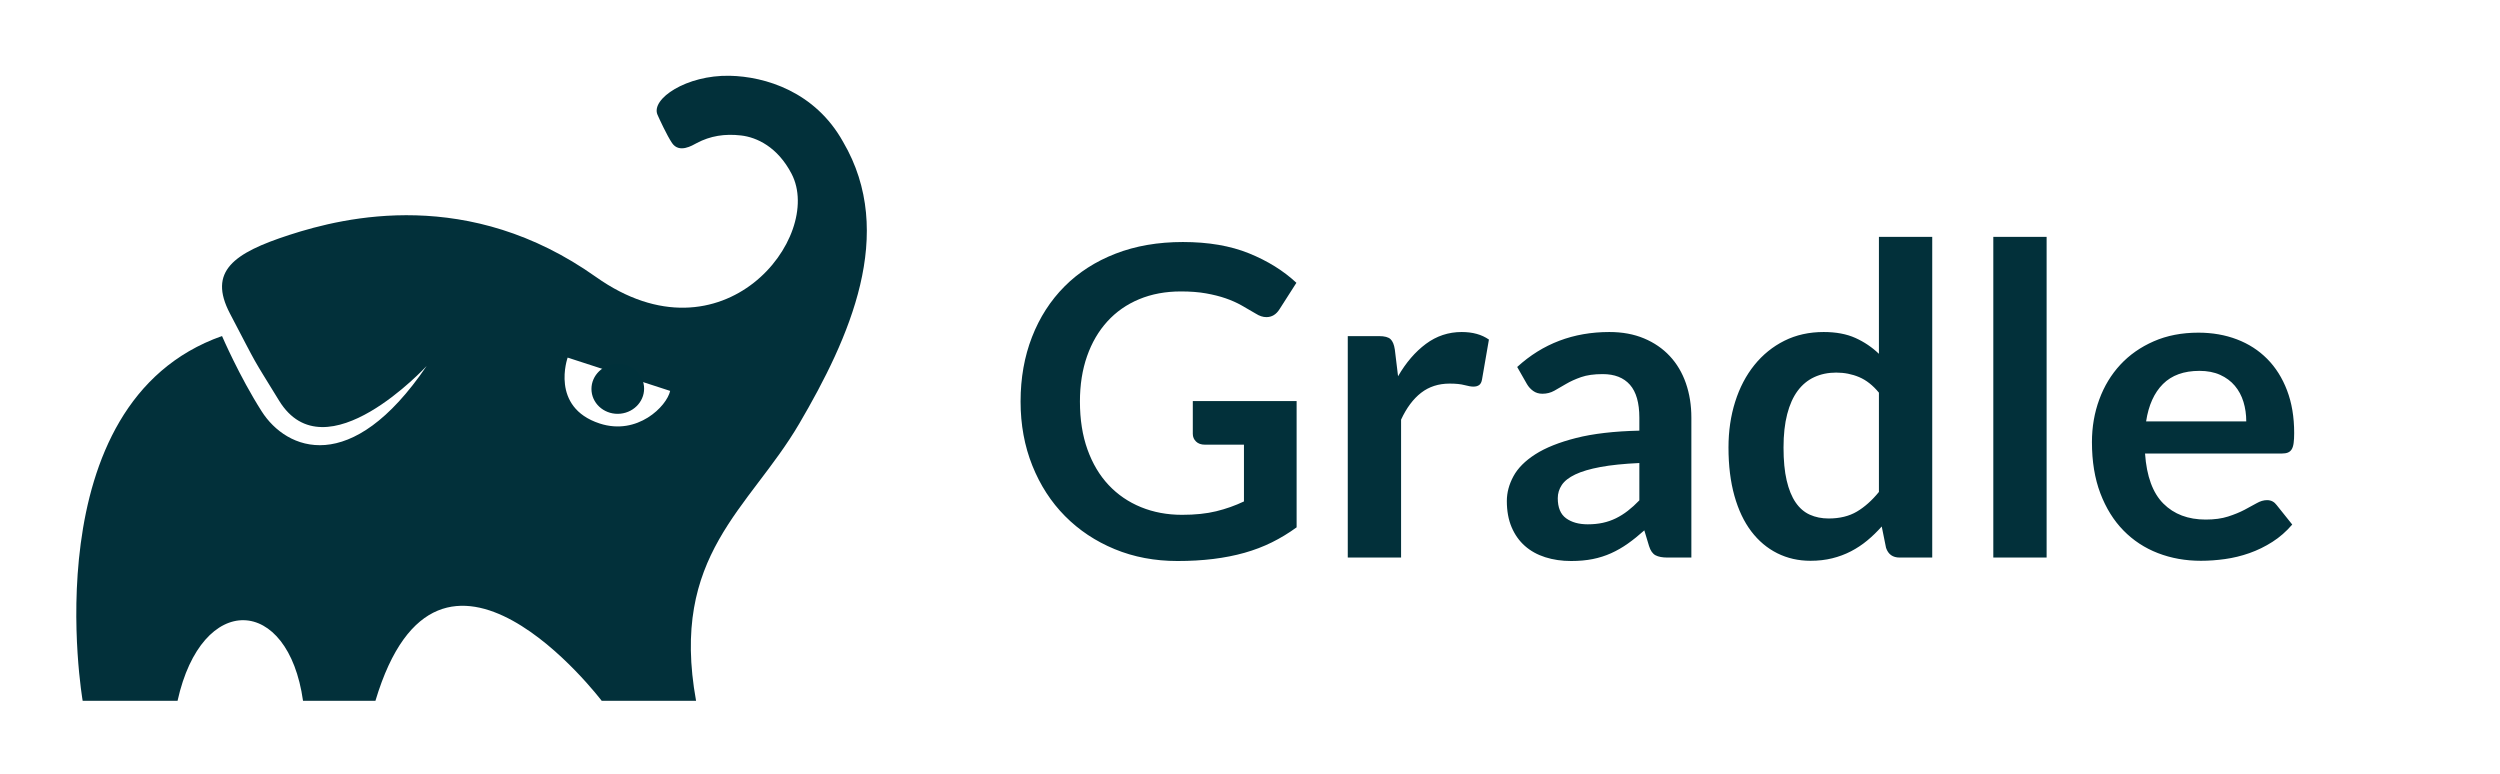
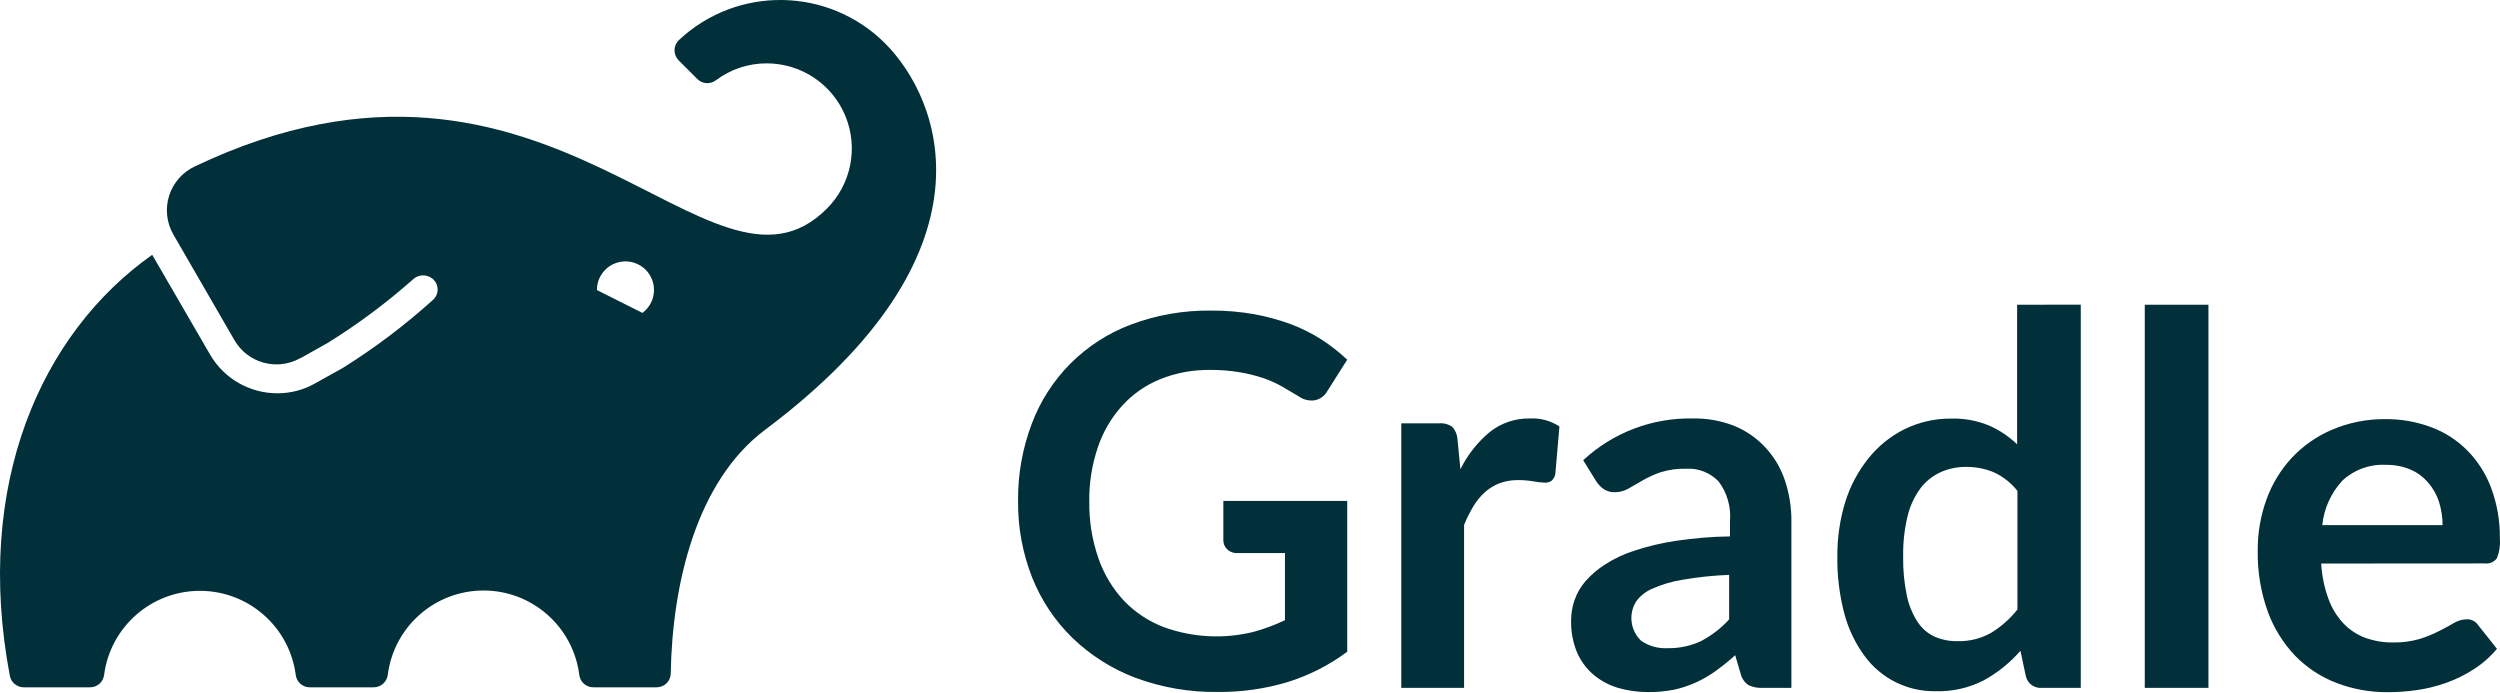
- <svg xmlns="http://www.w3.org/2000/svg" width="139px" height="43px" viewBox="0 0 139 43" version="1.1">
-   <defs />
-   <g id="Logos" stroke="none" stroke-width="1" fill="none" fill-rule="evenodd">
-     <g id="Gradle">
-       <g id="Group-2" transform="translate(4, 4)">
-         <g id="Logo" transform="translate(0.2, 0.2)">
-           <g id="Imported-Layers" transform="translate(0, -0)">
-             <g id="Group-7" transform="translate(0.040555, 0)">
-               <path d="M42.636,3.688 C41.079,0.889 38.298,0.053 36.332,0.013 C33.921,-0.035 31.941,1.3 32.315,2.177 C32.396,2.365 32.848,3.347 33.125,3.753 C33.527,4.339 34.246,3.889 34.498,3.755 C35.25,3.355 36.054,3.226 36.965,3.332 C37.837,3.433 38.995,3.97 39.771,5.463 C41.599,8.975 35.957,16.204 28.894,11.198 C21.831,6.192 14.963,7.851 11.853,8.86 C8.744,9.868 7.314,10.883 8.543,13.229 C10.213,16.417 9.659,15.439 11.278,18.078 C13.85,22.27 19.48,16.149 19.48,16.149 C15.286,22.331 11.691,20.837 10.312,18.676 C9.07,16.729 8.104,14.483 8.104,14.483 C-2.517,18.229 0.356,34.766 0.356,34.766 L5.631,34.766 C6.976,28.677 11.784,28.902 12.608,34.766 L16.633,34.766 C20.193,22.876 29.215,34.766 29.215,34.766 L34.461,34.766 C32.992,26.656 37.413,24.107 40.199,19.353 C42.985,14.598 45.624,8.782 42.636,3.688 L42.636,3.688 Z M29.103,19.347 C26.329,18.442 27.321,15.682 27.321,15.682 C27.321,15.682 29.744,16.465 33.02,17.534 C32.832,18.39 31.202,20.032 29.103,19.347 L29.103,19.347 Z" id="Fill-9" fill="#02303A" />
-               <path d="M31.564,17.266 C31.647,18.03 31.062,18.717 30.258,18.801 C29.454,18.884 28.735,18.333 28.652,17.569 C28.569,16.805 29.154,16.117 29.958,16.034 C30.762,15.95 31.481,16.502 31.564,17.266" id="Fill-10" fill="#00303A" />
-             </g>
-           </g>
-         </g>
-         <path d="M61.72,24.624 C62.448,24.624 63.082,24.558 63.622,24.426 C64.162,24.294 64.676,24.112 65.164,23.88 L65.164,20.724 L62.992,20.724 C62.784,20.724 62.62,20.666 62.5,20.55 C62.38,20.434 62.32,20.292 62.32,20.124 L62.32,18.3 L68.092,18.3 L68.092,25.32 C67.652,25.64 67.194,25.918 66.718,26.154 C66.242,26.39 65.734,26.584 65.194,26.736 C64.654,26.888 64.076,27.002 63.46,27.078 C62.844,27.154 62.18,27.192 61.468,27.192 C60.204,27.192 59.04,26.972 57.976,26.532 C56.912,26.092 55.992,25.48 55.216,24.696 C54.44,23.912 53.834,22.976 53.398,21.888 C52.962,20.8 52.744,19.612 52.744,18.324 C52.744,17.02 52.956,15.824 53.38,14.736 C53.804,13.648 54.406,12.712 55.186,11.928 C55.966,11.144 56.912,10.536 58.024,10.104 C59.136,9.672 60.384,9.456 61.768,9.456 C63.184,9.456 64.41,9.666 65.446,10.086 C66.482,10.506 67.36,11.052 68.08,11.724 L67.144,13.188 C66.96,13.484 66.716,13.632 66.412,13.632 C66.22,13.632 66.024,13.568 65.824,13.44 C65.568,13.288 65.306,13.136 65.038,12.984 C64.77,12.832 64.474,12.7 64.15,12.588 C63.826,12.476 63.462,12.384 63.058,12.312 C62.654,12.24 62.188,12.204 61.66,12.204 C60.804,12.204 60.03,12.348 59.338,12.636 C58.646,12.924 58.056,13.336 57.568,13.872 C57.08,14.408 56.704,15.052 56.44,15.804 C56.176,16.556 56.044,17.396 56.044,18.324 C56.044,19.324 56.184,20.214 56.464,20.994 C56.744,21.774 57.136,22.432 57.64,22.968 C58.144,23.504 58.744,23.914 59.44,24.198 C60.136,24.482 60.896,24.624 61.72,24.624 L61.72,24.624 Z M70.936,27 L70.936,14.688 L72.676,14.688 C72.98,14.688 73.192,14.744 73.312,14.856 C73.432,14.968 73.512,15.16 73.552,15.432 L73.732,16.92 C74.172,16.16 74.688,15.56 75.28,15.12 C75.872,14.68 76.536,14.46 77.272,14.46 C77.88,14.46 78.384,14.6 78.784,14.88 L78.4,17.1 C78.376,17.244 78.324,17.346 78.244,17.406 C78.164,17.466 78.056,17.496 77.92,17.496 C77.8,17.496 77.636,17.468 77.428,17.412 C77.22,17.356 76.944,17.328 76.6,17.328 C75.984,17.328 75.456,17.498 75.016,17.838 C74.576,18.178 74.204,18.676 73.9,19.332 L73.9,27 L70.936,27 Z M90.04,27 L88.708,27 C88.428,27 88.208,26.958 88.048,26.874 C87.888,26.79 87.768,26.62 87.688,26.364 L87.424,25.488 C87.112,25.768 86.806,26.014 86.506,26.226 C86.206,26.438 85.896,26.616 85.576,26.76 C85.256,26.904 84.916,27.012 84.556,27.084 C84.196,27.156 83.796,27.192 83.356,27.192 C82.836,27.192 82.356,27.122 81.916,26.982 C81.476,26.842 81.098,26.632 80.782,26.352 C80.466,26.072 80.22,25.724 80.044,25.308 C79.868,24.892 79.78,24.408 79.78,23.856 C79.78,23.392 79.902,22.934 80.146,22.482 C80.39,22.03 80.796,21.622 81.364,21.258 C81.932,20.894 82.688,20.592 83.632,20.352 C84.576,20.112 85.748,19.976 87.148,19.944 L87.148,19.224 C87.148,18.4 86.974,17.79 86.626,17.394 C86.278,16.998 85.772,16.8 85.108,16.8 C84.628,16.8 84.228,16.856 83.908,16.968 C83.588,17.08 83.31,17.206 83.074,17.346 C82.838,17.486 82.62,17.612 82.42,17.724 C82.22,17.836 82,17.892 81.76,17.892 C81.56,17.892 81.388,17.84 81.244,17.736 C81.1,17.632 80.984,17.504 80.896,17.352 L80.356,16.404 C81.772,15.108 83.48,14.46 85.48,14.46 C86.2,14.46 86.842,14.578 87.406,14.814 C87.97,15.05 88.448,15.378 88.84,15.798 C89.232,16.218 89.53,16.72 89.734,17.304 C89.938,17.888 90.04,18.528 90.04,19.224 L90.04,27 Z M84.28,25.152 C84.584,25.152 84.864,25.124 85.12,25.068 C85.376,25.012 85.618,24.928 85.846,24.816 C86.074,24.704 86.294,24.566 86.506,24.402 C86.718,24.238 86.932,24.044 87.148,23.82 L87.148,21.744 C86.284,21.784 85.562,21.858 84.982,21.966 C84.402,22.074 83.936,22.212 83.584,22.38 C83.232,22.548 82.982,22.744 82.834,22.968 C82.686,23.192 82.612,23.436 82.612,23.7 C82.612,24.22 82.766,24.592 83.074,24.816 C83.382,25.04 83.784,25.152 84.28,25.152 L84.28,25.152 Z M101.62,27 C101.236,27 100.984,26.82 100.864,26.46 L100.624,25.272 C100.368,25.56 100.1,25.82 99.82,26.052 C99.54,26.284 99.238,26.484 98.914,26.652 C98.59,26.82 98.242,26.95 97.87,27.042 C97.498,27.134 97.096,27.18 96.664,27.18 C95.992,27.18 95.376,27.04 94.816,26.76 C94.256,26.48 93.774,26.074 93.37,25.542 C92.966,25.01 92.654,24.352 92.434,23.568 C92.214,22.784 92.104,21.888 92.104,20.88 C92.104,19.968 92.228,19.12 92.476,18.336 C92.724,17.552 93.08,16.872 93.544,16.296 C94.008,15.72 94.564,15.27 95.212,14.946 C95.86,14.622 96.588,14.46 97.396,14.46 C98.084,14.46 98.672,14.57 99.16,14.79 C99.648,15.01 100.084,15.304 100.468,15.672 L100.468,9.168 L103.432,9.168 L103.432,27 L101.62,27 Z M97.672,24.828 C98.288,24.828 98.812,24.7 99.244,24.444 C99.676,24.188 100.084,23.824 100.468,23.352 L100.468,17.832 C100.132,17.424 99.766,17.136 99.37,16.968 C98.974,16.8 98.548,16.716 98.092,16.716 C97.644,16.716 97.238,16.8 96.874,16.968 C96.51,17.136 96.202,17.39 95.95,17.73 C95.698,18.07 95.504,18.502 95.368,19.026 C95.232,19.55 95.164,20.168 95.164,20.88 C95.164,21.6 95.222,22.21 95.338,22.71 C95.454,23.21 95.62,23.618 95.836,23.934 C96.052,24.25 96.316,24.478 96.628,24.618 C96.94,24.758 97.288,24.828 97.672,24.828 L97.672,24.828 Z M109.792,9.168 L109.792,27 L106.828,27 L106.828,9.168 L109.792,9.168 Z M118.228,14.496 C119.004,14.496 119.718,14.62 120.37,14.868 C121.022,15.116 121.584,15.478 122.056,15.954 C122.528,16.43 122.896,17.014 123.16,17.706 C123.424,18.398 123.556,19.188 123.556,20.076 C123.556,20.3 123.546,20.486 123.526,20.634 C123.506,20.782 123.47,20.898 123.418,20.982 C123.366,21.066 123.296,21.126 123.208,21.162 C123.12,21.198 123.008,21.216 122.872,21.216 L115.264,21.216 C115.352,22.48 115.692,23.408 116.284,24 C116.876,24.592 117.66,24.888 118.636,24.888 C119.116,24.888 119.53,24.832 119.878,24.72 C120.226,24.608 120.53,24.484 120.79,24.348 C121.05,24.212 121.278,24.088 121.474,23.976 C121.67,23.864 121.86,23.808 122.044,23.808 C122.164,23.808 122.268,23.832 122.356,23.88 C122.444,23.928 122.52,23.996 122.584,24.084 L123.448,25.164 C123.12,25.548 122.752,25.87 122.344,26.13 C121.936,26.39 121.51,26.598 121.066,26.754 C120.622,26.91 120.17,27.02 119.71,27.084 C119.25,27.148 118.804,27.18 118.372,27.18 C117.516,27.18 116.72,27.038 115.984,26.754 C115.248,26.47 114.608,26.05 114.064,25.494 C113.52,24.938 113.092,24.25 112.78,23.43 C112.468,22.61 112.312,21.66 112.312,20.58 C112.312,19.74 112.448,18.95 112.72,18.21 C112.992,17.47 113.382,16.826 113.89,16.278 C114.398,15.73 115.018,15.296 115.75,14.976 C116.482,14.656 117.308,14.496 118.228,14.496 L118.228,14.496 Z M118.288,16.62 C117.424,16.62 116.748,16.864 116.26,17.352 C115.772,17.84 115.46,18.532 115.324,19.428 L120.892,19.428 C120.892,19.044 120.84,18.682 120.736,18.342 C120.632,18.002 120.472,17.704 120.256,17.448 C120.04,17.192 119.768,16.99 119.44,16.842 C119.112,16.694 118.728,16.62 118.288,16.62 L118.288,16.62 Z" id="Gradle" fill="#02303A" />
-       </g>
-     </g>
-   </g>
+ <svg xmlns="http://www.w3.org/2000/svg" id="Layer_1" data-name="Layer 1" viewBox="0 0 231.272 64.033" version="1.1" width="231.272" height="64.033">
+   <defs id="defs4">
+     <style id="style2">.cls-1{fill:#02303a;}</style>
+   </defs>
+   <path class="cls-1" d="m 124.63,46.342 v 13.95 a 18.32,18.32 0 0 1 -5.59,2.83 21.82,21.82 0 0 1 -6.36,0.89 21.08,21.08 0 0 1 -7.64,-1.31 17.12,17.12 0 0 1 -5.82,-3.68 16.14,16.14 0 0 1 -3.73,-5.58 18.78,18.78 0 0 1 -1.31,-7.08 19.58,19.58 0 0 1 1.26,-7.14 15.68,15.68 0 0 1 9.19,-9.2 20.39,20.39 0 0 1 7.45,-1.29 22,22 0 0 1 3.92,0.33 20.43,20.43 0 0 1 3.39,0.92 15.16,15.16 0 0 1 2.85,1.42 17.3,17.3 0 0 1 2.39,1.87 l -1.84,2.91 a 1.72,1.72 0 0 1 -1.12,0.84 2,2 0 0 1 -1.5,-0.34 l -1.54,-0.91 a 10.49,10.49 0 0 0 -1.75,-0.79 14.33,14.33 0 0 0 -2.17,-0.54 15.29,15.29 0 0 0 -2.78,-0.22 11.91,11.91 0 0 0 -4.61,0.86 9.66,9.66 0 0 0 -3.52,2.46 10.9,10.9 0 0 0 -2.24,3.84 14.88,14.88 0 0 0 -0.79,5 15.23,15.23 0 0 0 0.85,5.28 11.06,11.06 0 0 0 2.38,3.94 10.15,10.15 0 0 0 3.68,2.42 14.28,14.28 0 0 0 8.25,0.44 17.1,17.1 0 0 0 2.94,-1.09 v -6.21 h -4.35 a 1.3,1.3 0 0 1 -1,-0.35 1.15,1.15 0 0 1 -0.35,-0.85 v -3.62 z m 10.47,-2.93 a 10.53,10.53 0 0 1 2.72,-3.45 5.77,5.77 0 0 1 3.72,-1.25 4.5,4.5 0 0 1 2.72,0.74 l -0.38,4.41 a 1.18,1.18 0 0 1 -0.34,0.61 1,1 0 0 1 -0.61,0.18 6.76,6.76 0 0 1 -1.06,-0.12 8.22,8.22 0 0 0 -1.38,-0.12 5,5 0 0 0 -1.74,0.28 4.37,4.37 0 0 0 -1.37,0.83 5.55,5.55 0 0 0 -1.07,1.3 12.26,12.26 0 0 0 -0.87,1.74 v 15.07 h -5.81 v -24.47 h 3.45 a 1.94,1.94 0 0 1 1.27,0.32 1.9,1.9 0 0 1 0.48,1.16 z m 11.36,-0.84 a 14.49,14.49 0 0 1 10.17,-3.86 9.92,9.92 0 0 1 3.84,0.7 8.06,8.06 0 0 1 2.86,2 8.38,8.38 0 0 1 1.78,3 11.64,11.64 0 0 1 0.61,3.82 v 15.4 h -2.68 a 2.64,2.64 0 0 1 -1.28,-0.25 1.72,1.72 0 0 1 -0.72,-1 l -0.52,-1.77 a 20.25,20.25 0 0 1 -1.82,1.47 10.86,10.86 0 0 1 -1.83,1.06 10.36,10.36 0 0 1 -2,0.66 12,12 0 0 1 -2.4,0.22 9.64,9.64 0 0 1 -2.86,-0.41 6.28,6.28 0 0 1 -2.27,-1.26 5.6,5.6 0 0 1 -1.48,-2.07 7.38,7.38 0 0 1 -0.52,-2.89 5.7,5.7 0 0 1 0.31,-1.85 5.3,5.3 0 0 1 1,-1.75 8.25,8.25 0 0 1 1.83,-1.57 11.17,11.17 0 0 1 2.75,-1.29 23.28,23.28 0 0 1 3.81,-0.9 36.77,36.77 0 0 1 5,-0.41 v -1.44 a 5.35,5.35 0 0 0 -1.05,-3.64 3.83,3.83 0 0 0 -3,-1.18 7.3,7.3 0 0 0 -2.38,0.33 9.39,9.39 0 0 0 -1.65,0.75 l -1.3,0.75 a 2.52,2.52 0 0 1 -1.3,0.34 1.7,1.7 0 0 1 -1.05,-0.32 2.61,2.61 0 0 1 -0.69,-0.76 z m 13.5,10.61 a 31.66,31.66 0 0 0 -4.3,0.45 11,11 0 0 0 -2.79,0.82 3.57,3.57 0 0 0 -1.5,1.17 2.89,2.89 0 0 0 0.47,3.67 3.93,3.93 0 0 0 2.39,0.67 7,7 0 0 0 3.14,-0.66 9.52,9.52 0 0 0 2.59,-2 z m 32.53,-25 v 35.45 h -3.6 a 1.39,1.39 0 0 1 -1.48,-1.07 l -0.5,-2.36 a 12.4,12.4 0 0 1 -3.4,2.74 9.17,9.17 0 0 1 -4.47,1 7.95,7.95 0 0 1 -6.55,-3.26 11.61,11.61 0 0 1 -1.86,-3.87 19.71,19.71 0 0 1 -0.66,-5.34 16.77,16.77 0 0 1 0.74,-5.06 12.21,12.21 0 0 1 2.13,-4 9.88,9.88 0 0 1 3.31,-2.69 9.64,9.64 0 0 1 4.34,-1 8.63,8.63 0 0 1 3.51,0.64 9,9 0 0 1 2.6,1.74 v -12.91 z m -5.86,17.23 a 5.94,5.94 0 0 0 -2.18,-1.72 6.54,6.54 0 0 0 -2.54,-0.5 5.68,5.68 0 0 0 -2.41,0.5 4.87,4.87 0 0 0 -1.87,1.52 7.19,7.19 0 0 0 -1.17,2.57 14.83,14.83 0 0 0 -0.4,3.69 16.34,16.34 0 0 0 0.34,3.63 7.14,7.14 0 0 0 1,2.44 3.79,3.79 0 0 0 1.58,1.36 5,5 0 0 0 2.07,0.41 6,6 0 0 0 3.13,-0.76 9.19,9.19 0 0 0 2.45,-2.17 z m 17.67,-17.22 v 35.44 h -5.89 v -35.44 z m 10.43,23.94 a 11.37,11.37 0 0 0 0.67,3.26 6.54,6.54 0 0 0 1.38,2.27 5.39,5.39 0 0 0 2,1.33 7.26,7.26 0 0 0 2.61,0.44 8.21,8.21 0 0 0 2.47,-0.33 11.51,11.51 0 0 0 1.81,-0.74 c 0.52,-0.27 1,-0.52 1.36,-0.74 a 2.31,2.31 0 0 1 1.13,-0.33 1.21,1.21 0 0 1 1.1,0.55 l 1.73,2.18 a 9.45,9.45 0 0 1 -2.19,1.92 12.18,12.18 0 0 1 -2.54,1.24 14,14 0 0 1 -2.7,0.66 18.78,18.78 0 0 1 -2.65,0.19 12.93,12.93 0 0 1 -4.75,-0.85 10.65,10.65 0 0 1 -3.82,-2.5 11.8,11.8 0 0 1 -2.55,-4.1 15.9,15.9 0 0 1 -0.93,-5.67 13.55,13.55 0 0 1 0.81,-4.71 11.34,11.34 0 0 1 2.33,-3.84 11,11 0 0 1 3.69,-2.59 12.31,12.31 0 0 1 4.93,-1 11.86,11.86 0 0 1 4.27,0.74 9.25,9.25 0 0 1 3.36,2.16 9.84,9.84 0 0 1 2.21,3.48 13,13 0 0 1 0.8,4.71 3.82,3.82 0 0 1 -0.29,1.8 1.19,1.19 0 0 1 -1.1,0.46 z m 11.23,-3.55 a 7.28,7.28 0 0 0 -0.33,-2.16 5.16,5.16 0 0 0 -1,-1.77 4.44,4.44 0 0 0 -1.63,-1.21 5.68,5.68 0 0 0 -2.3,-0.44 5.46,5.46 0 0 0 -4,1.45 7.13,7.13 0 0 0 -1.87,4.13 z M 81.89,4.022 a 13.72,13.72 0 0 0 -19.08,-0.32 1.27,1.27 0 0 0 -0.41,0.93 1.31,1.31 0 0 0 0.38,0.95 l 1.73,1.73 a 1.31,1.31 0 0 0 1.71,0.12 7.78,7.78 0 0 1 4.71,-1.57 7.87,7.87 0 0 1 5.57,13.43 c -10.87,10.93 -25.46,-19.61 -58.47,-3.9 a 4.48,4.48 0 0 0 -2,6.29 l 5.66,9.79 a 4.49,4.49 0 0 0 6.07,1.67 l 0.14,-0.08 -0.11,0.08 2.51,-1.41 a 57.72,57.72 0 0 0 7.91,-5.89 1.37,1.37 0 0 1 1.8,-0.06 v 0 a 1.29,1.29 0 0 1 0,2 59.79,59.79 0 0 1 -8.27,6.24 l -0.09,0.05 -2.51,1.4 a 7,7 0 0 1 -3.47,0.91 7.19,7.19 0 0 1 -6.23,-3.57 l -5.36,-9.24 c -10.28,7.26 -16.52,21.25 -13.17,38.95 a 1.31,1.31 0 0 0 1.29,1.06 h 6.09 a 1.3,1.3 0 0 0 1.34,-1.14 8.94,8.94 0 0 1 17.73,0 1.3,1.3 0 0 0 1.27,1.14 h 5.94 a 1.31,1.31 0 0 0 1.3,-1.14 8.93,8.93 0 0 1 17.72,0 1.3,1.3 0 0 0 1.29,1.14 h 5.87 a 1.3,1.3 0 0 0 1.3,-1.28 c 0.14,-8.28 2.37,-17.79 8.74,-22.55 21.99,-16.48 16.2,-30.61 11.1,-35.73 z m -22.47,24.92 -4.2,-2.11 v 0 a 2.64,2.64 0 1 1 4.2,2.12 z" id="path8" style="fill:#02303a" />
</svg>
